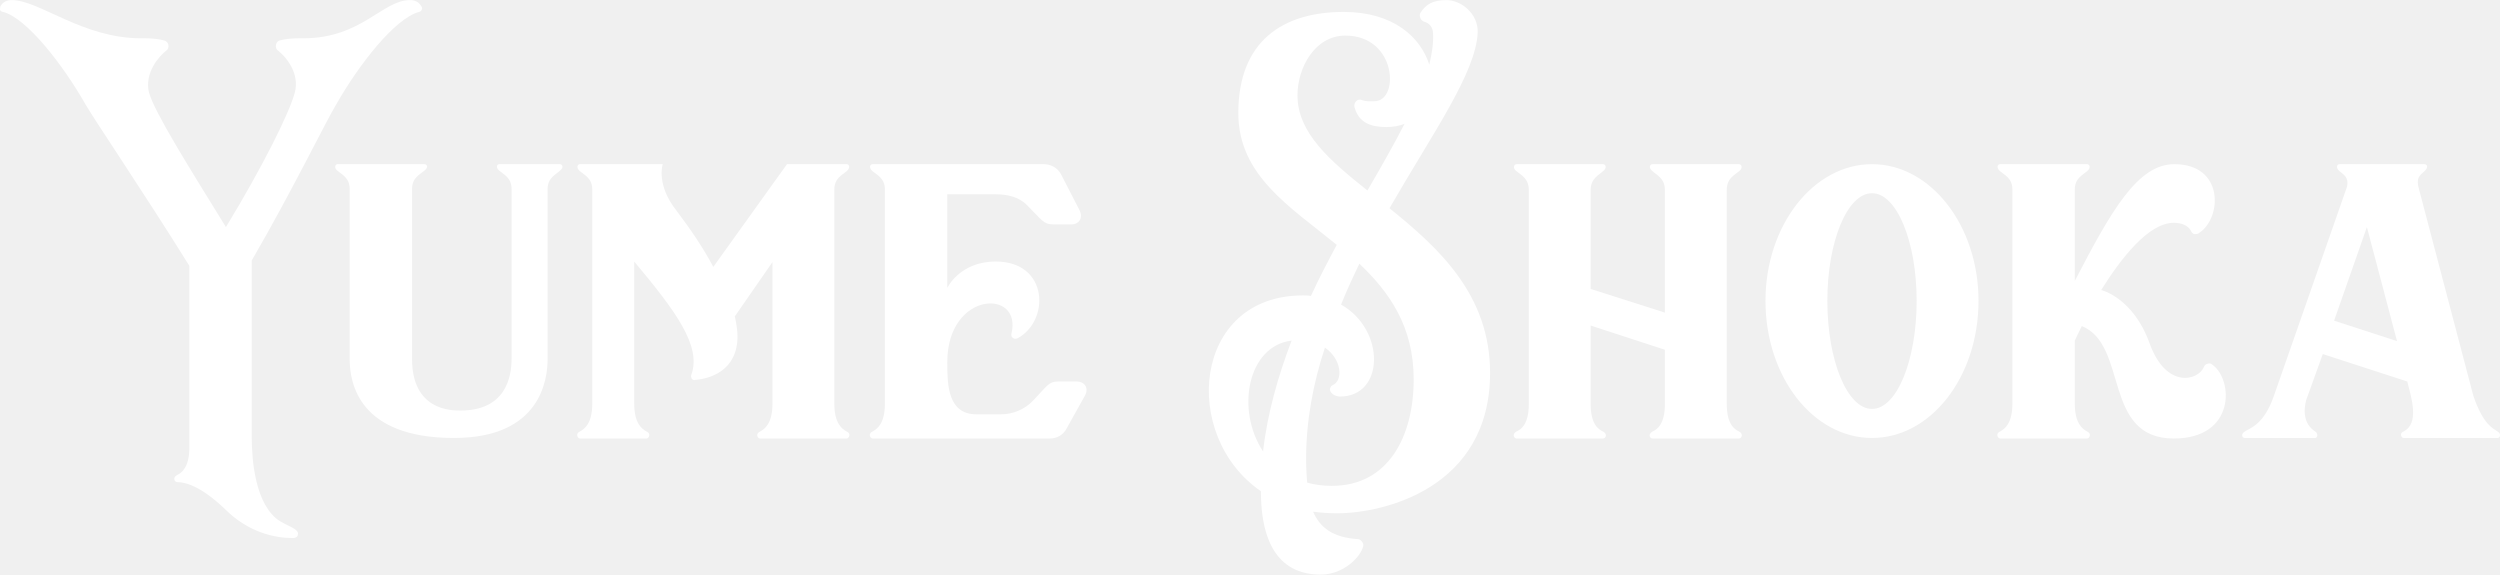
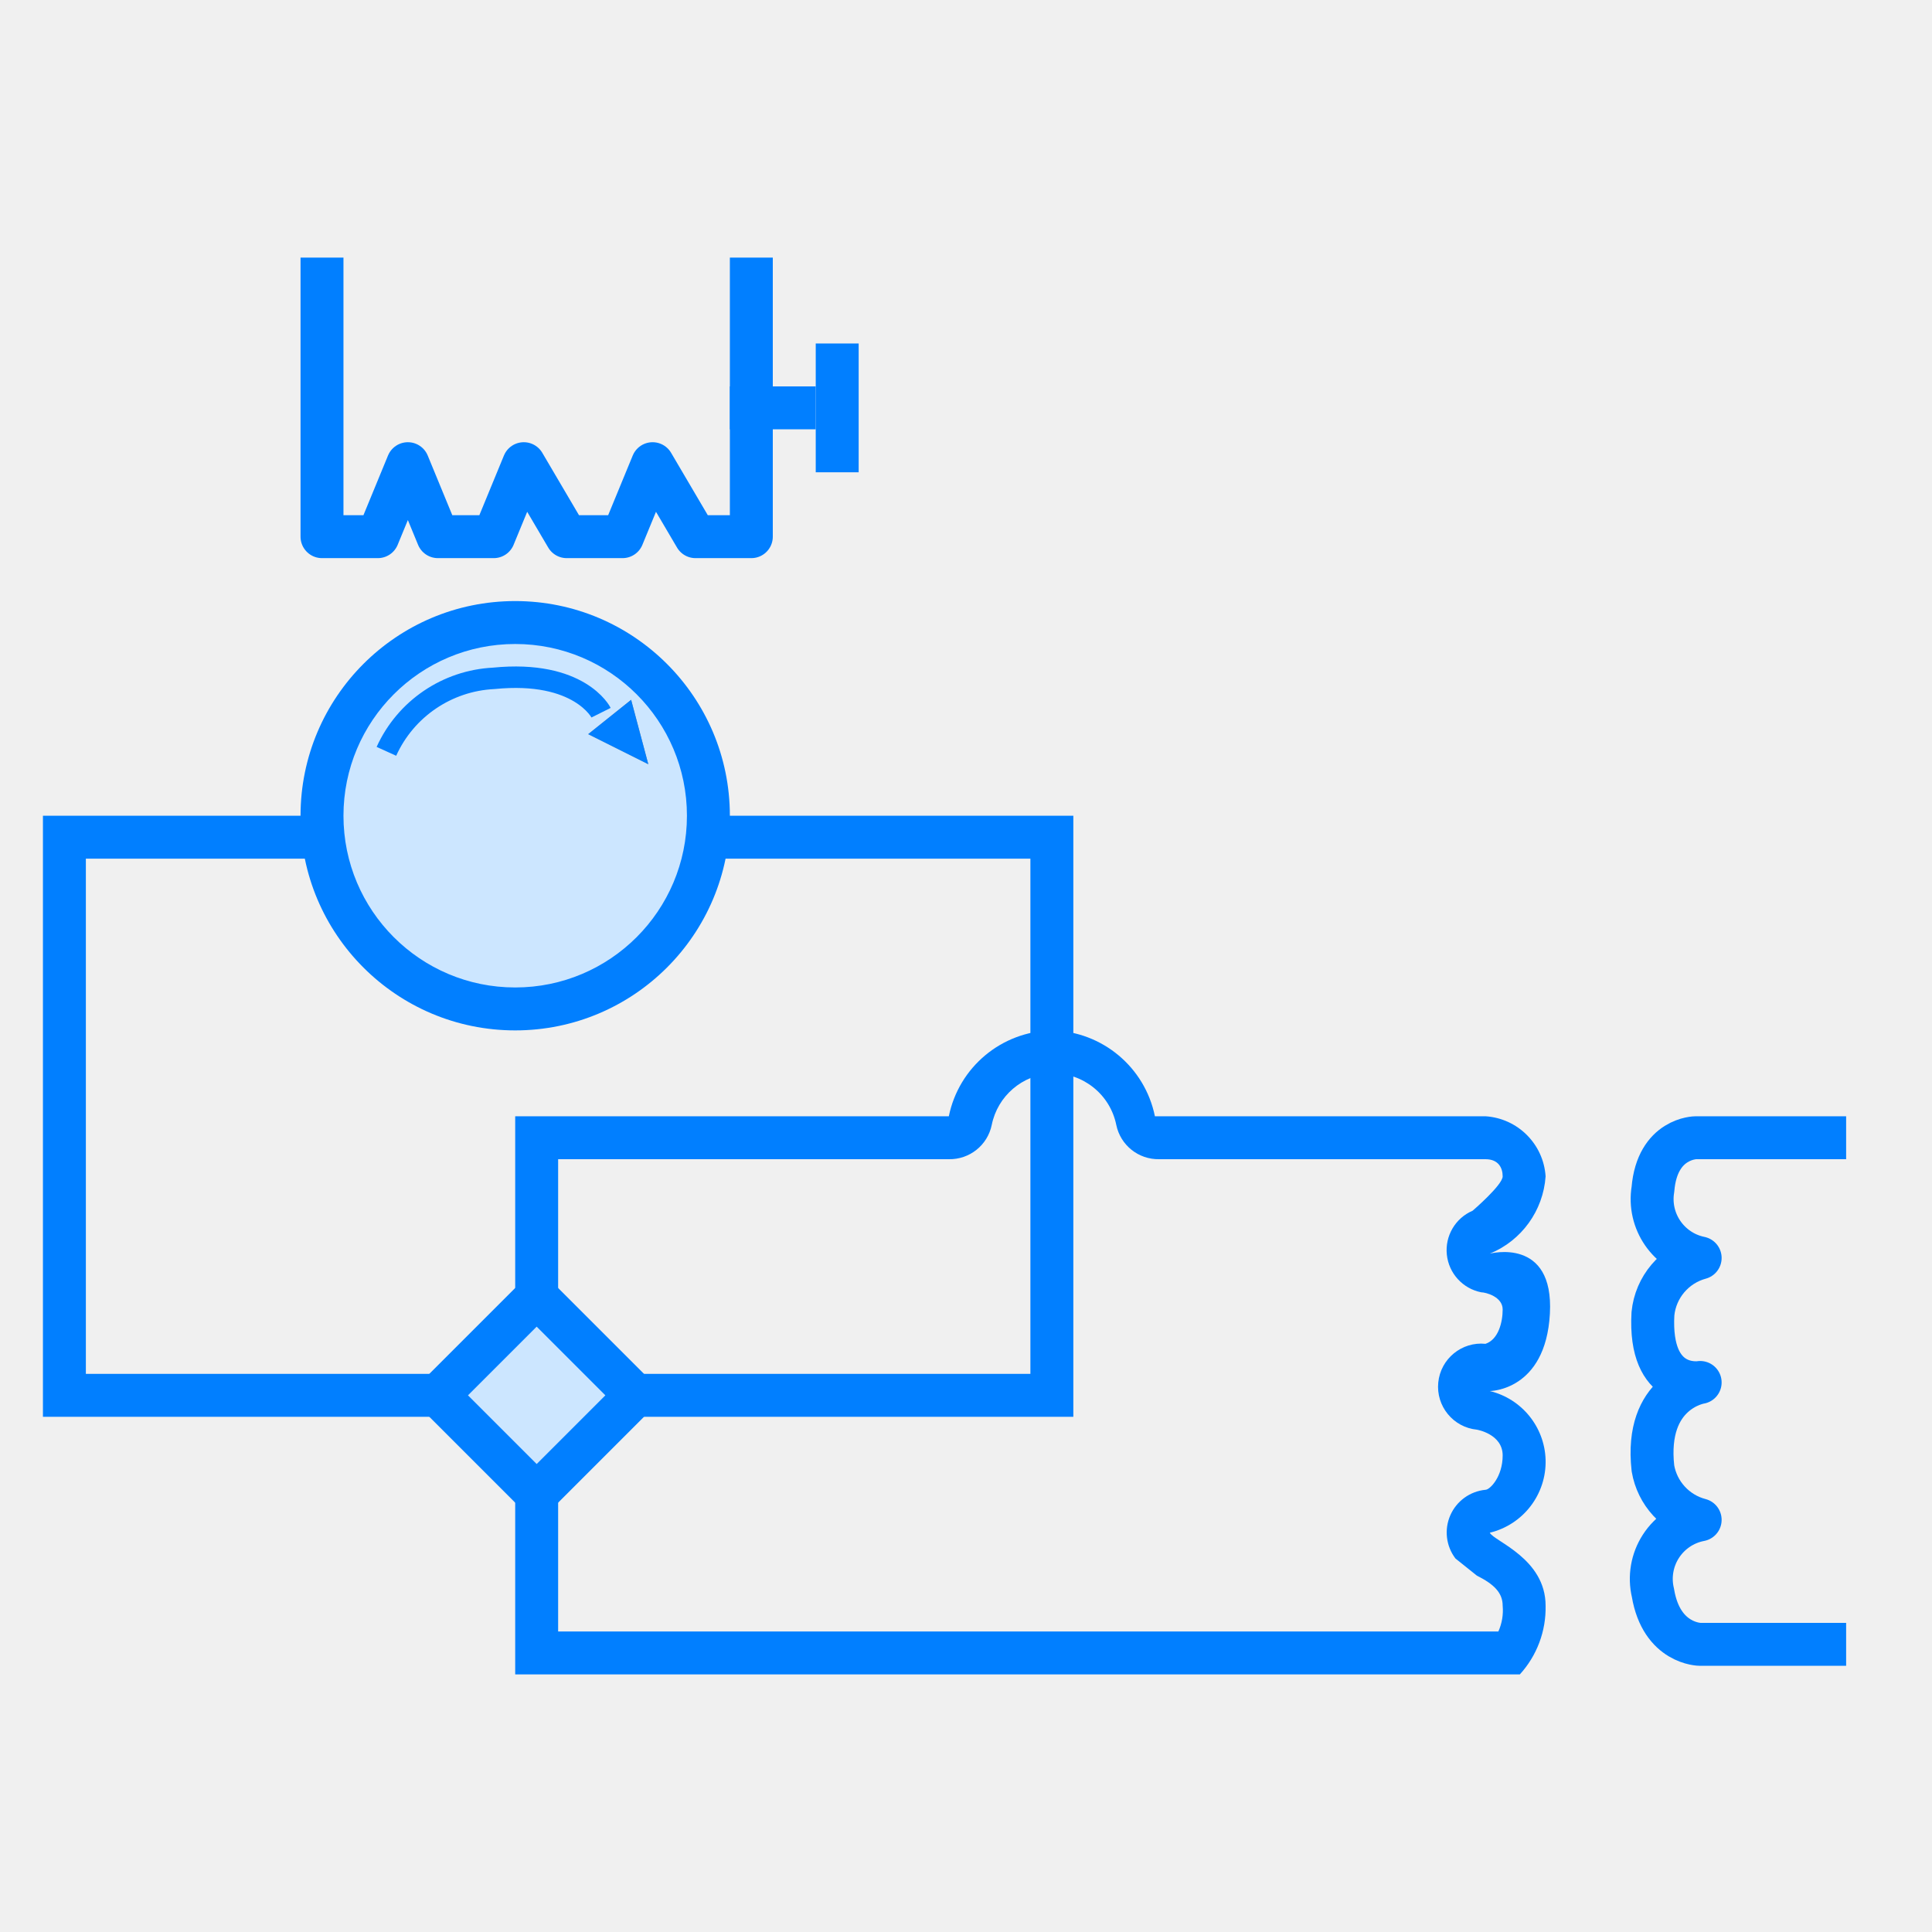
- <svg xmlns="http://www.w3.org/2000/svg" viewBox="-217 0 435 100" fill="#FFFFFF" version="1.1">
-   <g transform="translate(-217 69) scale(1.3)">
-     <g>
-       <path d="M56.376-52.272C56.016-52.848 55.512-53.064 54.864-53.064C51.192-53.064 48.384-47.952 40.608-47.952C40.608-47.952 38.736-48.024 37.440-47.664C37.152-47.592 37.008-47.376 36.936-47.088C36.864-46.728 37.008-46.440 37.224-46.296C38.160-45.576 40.176-43.344 39.456-40.680C38.736-37.944 35.136-30.744 30.240-22.680C25.272-30.744 20.736-37.944 19.944-40.680C19.296-43.344 21.312-45.576 22.248-46.296C22.464-46.440 22.608-46.728 22.536-47.088C22.464-47.376 22.248-47.592 21.960-47.664C20.664-48.024 18.864-47.952 18.864-47.952C11.016-47.952 5.256-53.064 1.584-53.064C0.936-53.064 0.432-52.848 0.072-52.272C0-52.056 0-51.912 0-51.768C0.072-51.624 0.216-51.480 0.432-51.480C3.600-50.616 8.424-44.424 11.448-39.096C12.888-36.648 19.296-27.216 25.344-17.496L25.344 6.840C25.344 9.432 24.336 10.224 23.688 10.512C23.040 10.872 23.400 11.448 23.688 11.448C24.768 11.448 26.856 11.952 30.096 15.048C33.264 18.216 36.792 18.936 39.168 18.936C39.744 18.936 39.888 18.648 39.888 18.360C39.888 17.712 38.592 17.352 37.512 16.704C34.128 14.616 33.696 8.352 33.696 5.544L33.696-18.216C39.096-27.504 43.632-36.864 45.000-39.096C48.024-44.424 52.848-50.616 56.088-51.480C56.232-51.480 56.376-51.624 56.448-51.768C56.520-51.912 56.520-52.056 56.376-52.272Z" />
-       <path d="M74.952-31.104L73.296-31.104L68.472-31.104L66.816-31.104C66.528-31.104 66.312-30.672 66.816-30.240C67.392-29.736 68.472-29.304 68.472-27.792L68.472-5.040C68.472-2.592 67.680 1.872 61.632 1.872C60.408 1.872 55.152 1.872 55.152-5.040L55.152-27.792C55.152-29.304 56.232-29.736 56.808-30.240C57.384-30.672 57.168-31.104 56.808-31.104L55.152-31.104L46.800-31.104L45.144-31.104C44.928-31.104 44.640-30.672 45.144-30.240C45.720-29.736 46.800-29.304 46.800-27.792L46.800-5.040C46.800-1.800 48.024 5.544 60.768 5.544C72.432 5.544 73.296-2.376 73.296-5.040L73.296-27.792C73.296-29.304 74.448-29.736 74.952-30.240C75.528-30.672 75.240-31.104 74.952-31.104Z" />
-       <path d="M113.328 4.680C112.680 4.320 111.672 3.600 111.672 0.936L111.672-27.720C111.672-29.232 112.752-29.664 113.328-30.168C113.904-30.672 113.616-31.104 113.328-31.104L111.672-31.104L109.728-31.104L108.432-31.104L105.336-31.104L95.472-17.352C94.104-19.944 92.376-22.464 90.576-24.840C87.768-28.368 88.704-31.104 88.704-31.104L84.888-31.104L83.304-31.104L79.272-31.104L77.616-31.104C77.328-31.104 77.040-30.672 77.616-30.168C78.192-29.664 79.272-29.232 79.272-27.720L79.272 0.936C79.272 3.600 78.264 4.320 77.616 4.680C76.968 4.968 77.328 5.616 77.616 5.616L79.272 5.616L84.888 5.616L86.544 5.616C86.832 5.616 87.192 4.968 86.544 4.680C85.896 4.320 84.888 3.600 84.888 0.936L84.888-18.072C90.360-11.520 93.960-6.768 92.520-2.880C92.448-2.736 92.520-2.592 92.592-2.376C92.736-2.232 92.880-2.160 93.096-2.232C94.896-2.376 98.712-3.384 98.712-8.064C98.712-8.856 98.568-9.720 98.352-10.728L103.392-18.000L103.392 0.936C103.392 3.600 102.384 4.320 101.736 4.680C101.088 4.968 101.376 5.616 101.736 5.616L103.392 5.616L111.672 5.616L113.328 5.616C113.616 5.616 113.976 4.968 113.328 4.680Z" />
-       <path d="M144.144-2.016C143.424-2.016 142.200-2.016 141.696-2.016C140.328-2.016 140.184-1.440 138.312 0.504C137.160 1.728 135.576 2.376 133.992 2.376L130.680 2.376C126.864 2.376 126.792-1.584 126.792-4.464L126.792-4.608C126.792-14.184 136.944-14.472 135.360-8.352C135.360-8.136 135.360-7.992 135.576-7.848C135.720-7.704 135.936-7.704 136.152-7.776C140.544-10.080 140.400-18.072 133.272-18.072C128.448-18.072 126.792-14.544 126.792-14.544L126.792-27.072L133.272-27.072C134.856-27.072 136.440-26.712 137.520-25.560C139.464-23.616 139.680-23.040 140.976-23.040C141.480-23.040 142.632-23.040 143.424-23.040C144.360-23.040 145.008-23.832 144.504-24.912L141.984-29.808C141.480-30.672 140.616-31.104 139.680-31.104C132.624-31.104 125.496-31.104 118.440-31.104L116.784-31.104C116.496-31.104 116.208-30.672 116.784-30.168C117.360-29.664 118.440-29.232 118.440-27.720L118.440 0.936C118.440 3.600 117.432 4.320 116.784 4.680C116.136 4.968 116.496 5.616 116.784 5.616C124.704 5.616 132.624 5.616 140.544 5.616C141.480 5.616 142.344 5.112 142.776 4.248L145.224-0.144C145.800-1.224 145.080-2.016 144.144-2.016Z" />
-       <path d="" />
-       <path d="M185.976-25.200C191.736-35.208 197.568-43.344 197.784-48.744C197.856-51.264 195.552-53.064 193.608-53.064C191.736-53.064 190.872-52.488 190.152-51.408C190.008-51.192 190.008-50.976 190.080-50.760C190.152-50.472 190.296-50.328 190.584-50.184C191.232-50.040 191.808-49.464 191.808-48.600C191.880-47.304 191.664-45.936 191.304-44.424C190.152-48.096 186.480-51.480 179.856-51.480C171.720-51.480 165.744-47.592 165.744-37.944C165.744-29.592 172.656-25.416 178.920-20.304C177.768-18.144 176.544-15.840 175.464-13.464C175.104-13.536 174.744-13.536 174.384-13.536C159.624-13.536 157.968 5.256 168.768 12.672C168.768 22.608 173.736 23.832 176.760 23.832C179.856 23.832 182.088 21.456 182.448 20.088C182.520 19.872 182.448 19.584 182.304 19.440C182.160 19.224 181.944 19.080 181.728 19.080C178.416 18.864 176.688 17.568 175.752 15.408C176.760 15.552 177.840 15.624 178.992 15.624C185.112 15.624 199.440 12.312 199.440-3.168C199.440-13.608 192.600-19.872 185.976-25.200ZM169.056 7.344C165.384 1.800 166.968-6.768 172.872-7.488C171.072-2.736 169.632 2.232 169.056 7.344ZM173.664-40.320C173.664-43.992 175.968-48.312 180.072-48.312C186.984-48.312 187.344-39.528 183.960-39.528C183.528-39.528 182.952-39.456 182.304-39.672C182.016-39.816 181.728-39.744 181.512-39.528C181.296-39.312 181.224-39.024 181.296-38.736C181.872-36.576 183.600-36.072 185.544-36.072C186.480-36.072 187.272-36.216 187.992-36.504C186.552-33.696 184.824-30.672 183.024-27.576C177.984-31.608 173.664-35.280 173.664-40.320ZM178.272 11.952C177.048 11.952 175.968 11.808 174.960 11.520C174.888 10.584 174.816 9.504 174.816 8.424C174.816 3.240 175.752-1.728 177.336-6.552C179.640-4.968 179.784-2.088 178.344-1.512C178.200-1.440 178.128-1.368 178.056-1.152C177.984-1.008 177.984-0.936 178.056-0.720C178.416 0 179.352 0 179.352 0C185.328 0 185.472-8.928 179.496-12.312C180.216-14.112 181.080-15.984 181.944-17.784C185.976-13.968 189.216-9.360 189.216-2.304C189.216 5.328 185.832 11.952 178.272 11.952Z" />
-       <path d="M202.968 4.680C202.320 5.040 202.680 5.616 202.968 5.616L204.624 5.616L212.904 5.616L214.560 5.616C214.920 5.616 215.208 5.040 214.560 4.680C213.912 4.392 212.904 3.672 212.904 1.008L212.904-9.504L222.840-6.264L222.840 1.008C222.840 3.672 221.832 4.392 221.184 4.680C220.536 5.040 220.824 5.616 221.184 5.616L222.840 5.616L231.120 5.616L232.776 5.616C233.064 5.616 233.424 5.040 232.776 4.680C232.128 4.392 231.120 3.672 231.120 1.008L231.120-27.648C231.120-29.232 232.200-29.664 232.776-30.168C233.352-30.600 233.064-31.104 232.776-31.104L231.120-31.104L222.840-31.104L221.184-31.104C220.824-31.104 220.608-30.600 221.184-30.168C221.688-29.664 222.840-29.232 222.840-27.648L222.840-11.232L212.904-14.400L212.904-27.648C212.904-29.232 214.056-29.664 214.560-30.168C215.136-30.600 214.920-31.104 214.560-31.104L212.904-31.104L204.624-31.104L202.968-31.104C202.680-31.104 202.392-30.600 202.968-30.168C203.544-29.664 204.624-29.232 204.624-27.648L204.624 1.008C204.624 3.672 203.616 4.392 202.968 4.680Z" />
-       <path d="M250.560-31.104C242.712-31.104 236.304-22.896 236.304-12.816C236.304-2.592 242.712 5.544 250.560 5.544C258.408 5.544 264.816-2.592 264.816-12.816C264.816-22.896 258.408-31.104 250.560-31.104ZM250.560 1.656C247.248 1.656 244.584-4.824 244.584-12.816C244.584-20.736 247.248-27.216 250.560-27.216C253.872-27.216 256.536-20.736 256.536-12.816C256.536-4.824 253.872 1.656 250.560 1.656Z" />
-       <path d="M296.136-4.248C295.920-4.464 295.704-4.464 295.488-4.392C295.200-4.320 295.056-4.176 294.984-3.960C294.264-2.160 289.944-0.936 287.712-7.128C285.552-13.176 281.304-14.256 281.232-14.256C283.896-18.504 287.568-23.256 290.952-23.256C291.888-23.256 292.824-22.968 293.256-22.176C293.328-21.960 293.472-21.816 293.688-21.744C293.976-21.744 294.192-21.744 294.336-21.888C297.432-23.904 297.720-31.104 291.024-31.104C286.128-31.104 282.600-24.912 277.704-15.480L277.704-27.720C277.704-29.232 278.784-29.664 279.360-30.168C279.936-30.672 279.648-31.104 279.360-31.104L277.704-31.104L269.352-31.104L267.696-31.104C267.408-31.104 267.120-30.672 267.696-30.168C268.272-29.664 269.352-29.232 269.352-27.720L269.352 0.936C269.352 3.600 268.344 4.320 267.696 4.680C267.048 4.968 267.408 5.616 267.696 5.616L269.352 5.616L277.704 5.616L279.360 5.616C279.648 5.616 280.008 4.968 279.360 4.680C278.712 4.320 277.704 3.600 277.704 0.936L277.704-7.488C277.704-7.488 278.064-8.280 278.640-9.432C284.904-6.912 281.376 5.616 290.952 5.616C299.232 5.616 298.944-2.232 296.136-4.248Z" />
-       <path d="M334.296 4.680C333.720 4.248 332.424 3.888 331.056-0.072L323.784-27.720C323.352-29.232 323.784-29.520 324.504-30.168C325.080-30.672 324.864-31.104 324.504-31.104L314.568-31.104L313.128-31.104C312.840-31.104 312.552-30.672 313.128-30.168C313.632-29.736 314.424-29.376 314.136-28.080L304.344-0.072C302.976 3.888 301.032 4.248 300.456 4.680C299.880 5.040 300.096 5.544 300.456 5.544L309.888 5.544C310.176 5.544 310.320 4.968 309.888 4.680C309.456 4.392 307.944 3.384 308.664 0.504L310.896-5.688L322.200-2.016C322.776 0.216 323.856 3.600 321.696 4.680C321.120 4.896 321.408 5.544 321.696 5.544L334.296 5.544C334.584 5.544 334.872 5.040 334.296 4.680ZM312.408-10.152L316.800-22.680L320.832-7.416L312.408-10.152Z" />
-     </g>
+ <svg xmlns="http://www.w3.org/2000/svg" viewBox="0 0 45 45">
+   <defs>
+     <style>.cls-1{fill:#017fff;}.cls-2,.cls-5{fill:none;stroke:#017fff;stroke-linejoin:round;}.cls-3{fill:#cce6ff;}.cls-4{fill:#8f8f8f;}.cls-5{stroke-width:0.5px;}</style>
+   </defs>
+   <g id="图层_2" data-name="图层 2">
+     <path class="cls-1" d="M24,20V32H2V20H24m1-1H1V33H25V19Z" />
+     <path class="cls-2" d="M43,26.5H39.5s-.9,0-1,1.2a1.4,1.4,0,0,0,1.1,1.6,1.5,1.5,0,0,0-1.1,1.3c-.1,1.8,1.1,1.6,1.1,1.6s-1.3.2-1.1,2a1.5,1.5,0,0,0,1.1,1.2,1.4,1.4,0,0,0-1.1,1.7c.2,1.2,1.1,1.2,1.1,1.2H43" />
+     <circle class="cls-3" cx="12" cy="19" r="4.5" />
+     <path class="cls-1" d="M12,15a4,4,0,1,1-4,4,4,4,0,0,1,4-4m0-1a5,5,0,1,0,5,5,5,5,0,0,0-5-5Z" />
+     <polyline class="cls-2" points="7.5 6 7.5 12.5 8.8 12.5 9.5 10.8 10.2 12.5 11.5 12.5 12.2 10.8 13.2 12.5 14.5 12.5 15.2 10.8 16.2 12.5 17.5 12.5 17.5 6" />
+     <line class="cls-2" x1="17" y1="9.5" x2="19" y2="9.5" />
+     <line class="cls-2" x1="19.5" y1="8" x2="19.5" y2="11" />
+     <polygon class="cls-4" points="14.7 16.3 13.7 17.1 15.1 17.8 14.7 16.3" />
+     <polygon class="cls-1" points="14.7 16.3 13.7 17.1 15.1 17.8 14.7 16.3 14.7 16.3" />
+     <path class="cls-5" d="M9,17.5a2.9,2.9,0,0,1,2.5-1.7c2-.2,2.5.8,2.5.8" />
+     <path class="cls-1" d="M24.5,25A1.5,1.5,0,0,1,26,26.2a1,1,0,0,0,1,.8h7.6c.3,0,.4.2.4.4s-.7.8-.7.8a1,1,0,0,0,.2,1.9c.1,0,.5.1.5.4s-.1.7-.4.8a1,1,0,0,0-.2,2s.6.1.6.6-.3.8-.4.8a1,1,0,0,0-.7,1.6l.5.4c.4.2.6.4.6.7a1.2,1.2,0,0,1-.1.6H13V27h9.1a1,1,0,0,0,1-.8A1.5,1.5,0,0,1,24.5,25m0-1a2.5,2.5,0,0,0-2.4,2H12V39H35.4a2.3,2.3,0,0,0,.6-1.6c0-1.1-1.2-1.5-1.3-1.7A1.7,1.7,0,0,0,36,34a1.7,1.7,0,0,0-1.3-1.6s1.3,0,1.4-1.8-1.4-1.4-1.4-1.4A2.1,2.1,0,0,0,36,27.4,1.5,1.5,0,0,0,34.6,26H26.9a2.5,2.5,0,0,0-2.4-2Z" />
+     <rect class="cls-3" x="10.9" y="30.9" width="3.3" height="3.27" transform="translate(-19.3 18.4) rotate(-45)" />
+     <path class="cls-1" d="M12.5,30.9l1.6,1.6-1.6,1.6-1.6-1.6,1.6-1.6m0-1.4-3,3,3,3,3-3-3-3Z" />
  </g>
</svg>
